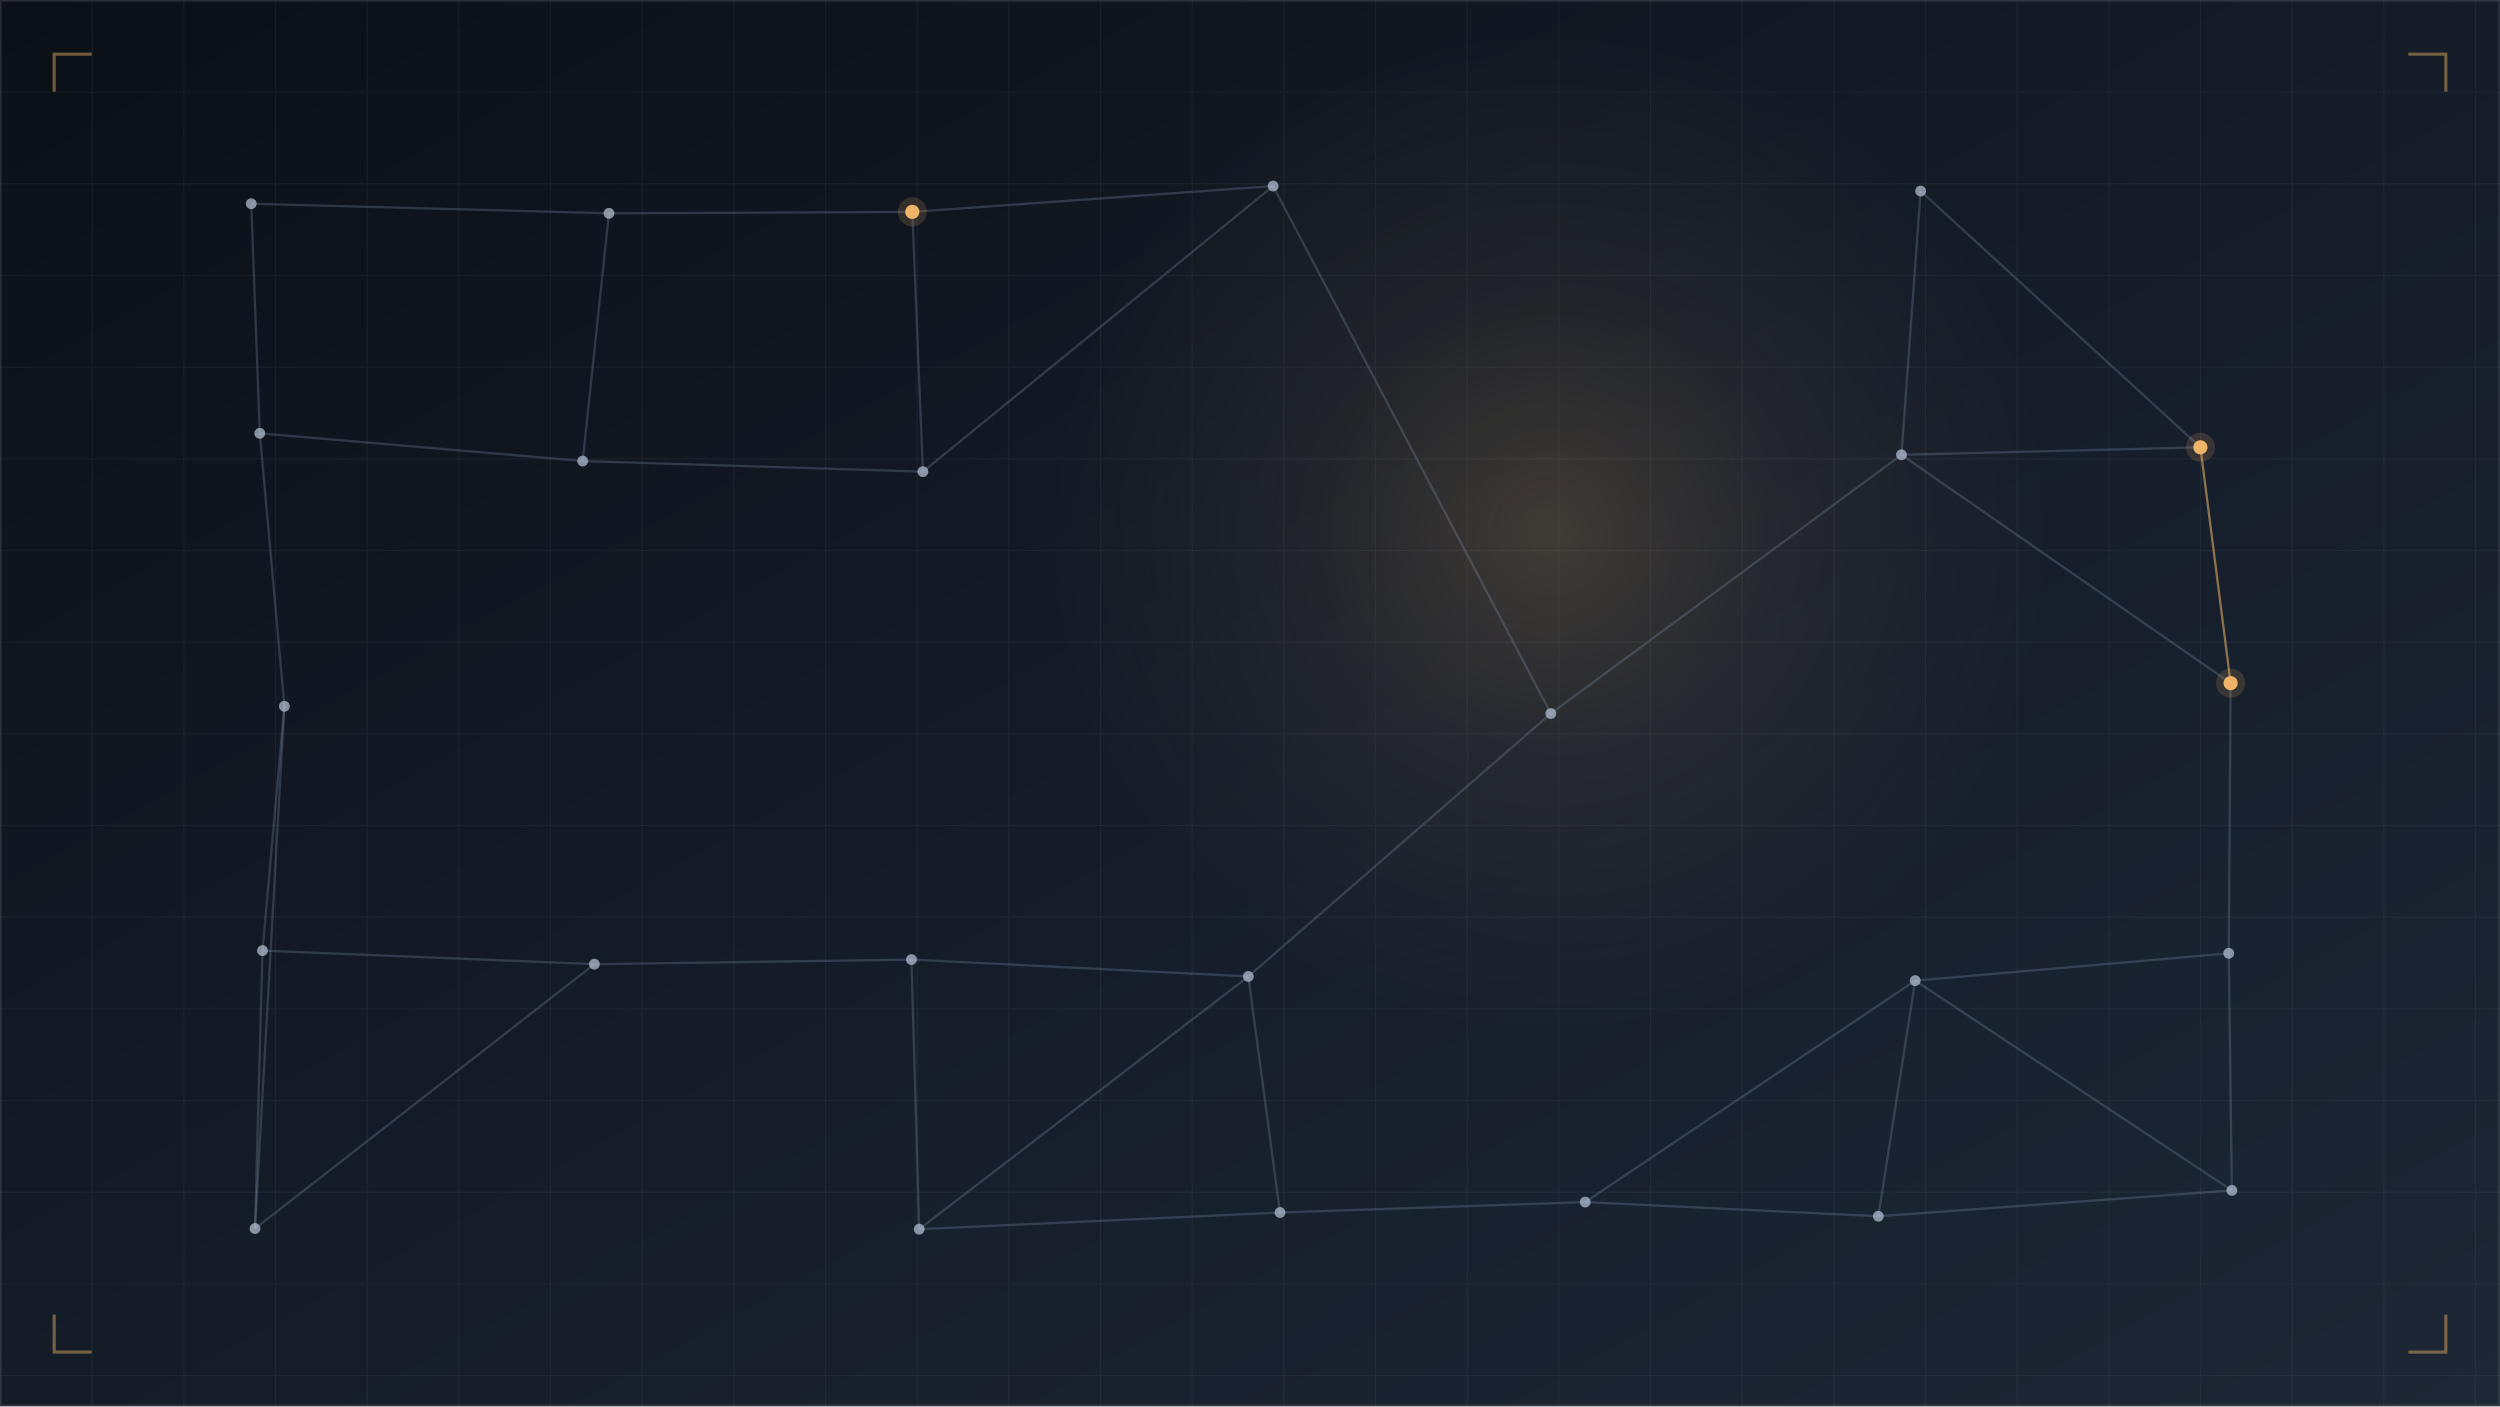
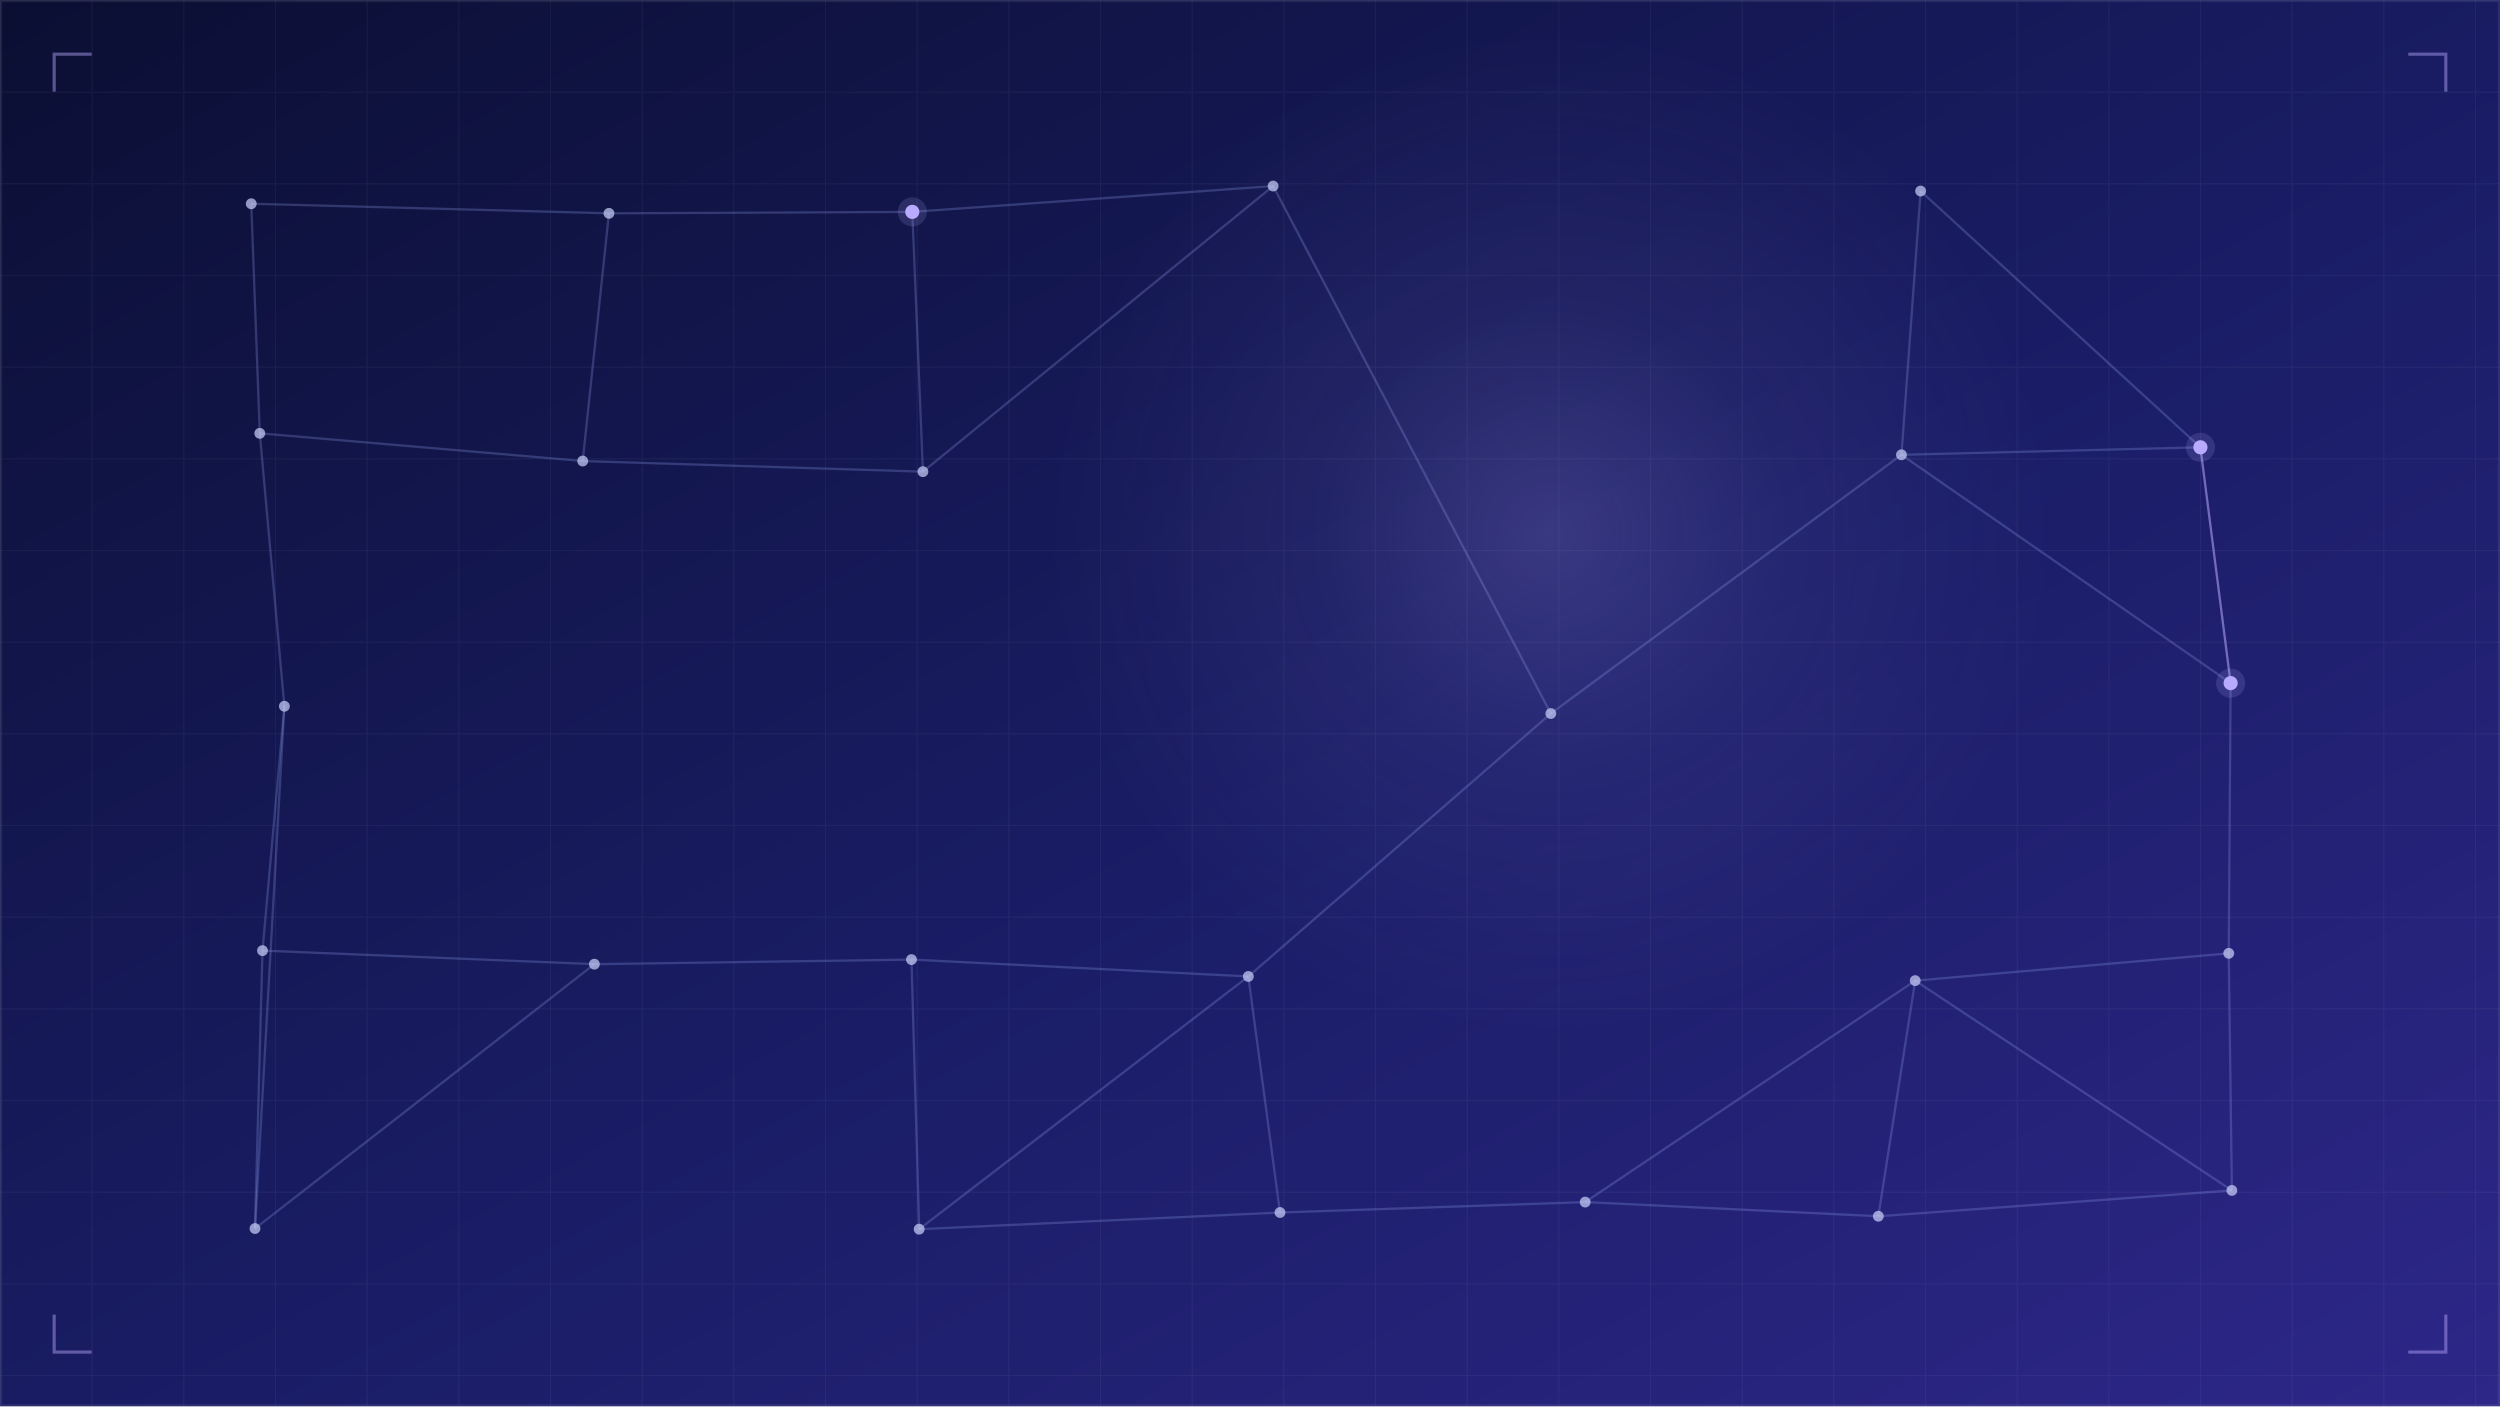
<svg xmlns="http://www.w3.org/2000/svg" viewBox="0 0 1200 675" width="1200" height="675" role="img" aria-hidden="true">
  <defs>
    <linearGradient id="bg-g" x1="0" y1="0" x2="1" y2="1">
-       <stop offset="0%" stop-color="#0B1017" />
-       <stop offset="55%" stop-color="#151D2A" />
-       <stop offset="100%" stop-color="#1D2735" />
+       <stop offset="0%" stop-color="#0B0F33" />
+       <stop offset="55%" stop-color="#1A1D66" />
+       <stop offset="100%" stop-color="#2D2788" />
    </linearGradient>
    <radialGradient id="glow-g" cx="0.5" cy="0.5" r="0.5">
-       <stop offset="0%" stop-color="#EFB468" stop-opacity="0.20" />
-       <stop offset="45%" stop-color="#EFB468" stop-opacity="0.07" />
-       <stop offset="100%" stop-color="#EFB468" stop-opacity="0" />
+       <stop offset="0%" stop-color="#B8AAFF" stop-opacity="0.20" />
+       <stop offset="45%" stop-color="#B8AAFF" stop-opacity="0.07" />
+       <stop offset="100%" stop-color="#B8AAFF" stop-opacity="0" />
    </radialGradient>
    <pattern id="grid-g" width="44" height="44" patternUnits="userSpaceOnUse">
      <path d="M44 0H0V44" fill="none" stroke="#FFFFFF" stroke-opacity="0.045" stroke-width="1" />
    </pattern>
  </defs>
  <rect width="1200" height="675" fill="url(#bg-g)" />
  <rect width="1200" height="675" fill="url(#grid-g)" />
  <circle cx="744" cy="256" r="243" fill="url(#glow-g)" />
-   <line x1="120.6" y1="97.8" x2="124.7" y2="208.0" stroke="#8394AE" stroke-opacity="0.28" stroke-width="1.1" />
-   <line x1="120.6" y1="97.8" x2="292.3" y2="102.4" stroke="#8394AE" stroke-opacity="0.28" stroke-width="1.1" />
-   <line x1="124.7" y1="208.0" x2="136.5" y2="339.0" stroke="#8394AE" stroke-opacity="0.28" stroke-width="1.1" />
-   <line x1="124.7" y1="208.0" x2="279.7" y2="221.3" stroke="#8394AE" stroke-opacity="0.28" stroke-width="1.1" />
-   <line x1="136.5" y1="339.0" x2="126.0" y2="456.3" stroke="#8394AE" stroke-opacity="0.28" stroke-width="1.1" />
-   <line x1="126.0" y1="456.3" x2="122.4" y2="589.7" stroke="#8394AE" stroke-opacity="0.28" stroke-width="1.1" />
-   <line x1="122.4" y1="589.7" x2="285.3" y2="462.8" stroke="#8394AE" stroke-opacity="0.28" stroke-width="1.1" />
-   <line x1="136.5" y1="339.0" x2="122.4" y2="589.7" stroke="#8394AE" stroke-opacity="0.28" stroke-width="1.1" />
-   <line x1="292.3" y1="102.4" x2="279.7" y2="221.3" stroke="#8394AE" stroke-opacity="0.28" stroke-width="1.1" />
-   <line x1="292.3" y1="102.4" x2="437.9" y2="101.7" stroke="#8394AE" stroke-opacity="0.28" stroke-width="1.1" />
-   <line x1="285.3" y1="462.8" x2="437.5" y2="460.6" stroke="#8394AE" stroke-opacity="0.28" stroke-width="1.1" />
-   <line x1="126.0" y1="456.3" x2="285.3" y2="462.8" stroke="#8394AE" stroke-opacity="0.28" stroke-width="1.1" />
-   <line x1="437.9" y1="101.7" x2="443.0" y2="226.4" stroke="#8394AE" stroke-opacity="0.28" stroke-width="1.1" />
-   <line x1="279.7" y1="221.3" x2="443.0" y2="226.4" stroke="#8394AE" stroke-opacity="0.28" stroke-width="1.1" />
-   <line x1="437.5" y1="460.6" x2="441.2" y2="590.0" stroke="#8394AE" stroke-opacity="0.28" stroke-width="1.1" />
-   <line x1="441.2" y1="590.0" x2="614.4" y2="582.0" stroke="#8394AE" stroke-opacity="0.28" stroke-width="1.1" />
-   <line x1="441.2" y1="590.0" x2="599.2" y2="468.7" stroke="#8394AE" stroke-opacity="0.28" stroke-width="1.1" />
-   <line x1="437.9" y1="101.7" x2="611.1" y2="89.3" stroke="#8394AE" stroke-opacity="0.28" stroke-width="1.1" />
-   <line x1="443.0" y1="226.4" x2="611.1" y2="89.3" stroke="#8394AE" stroke-opacity="0.28" stroke-width="1.1" />
-   <line x1="611.1" y1="89.3" x2="744.4" y2="342.5" stroke="#8394AE" stroke-opacity="0.28" stroke-width="1.1" />
-   <line x1="599.2" y1="468.7" x2="614.4" y2="582.0" stroke="#8394AE" stroke-opacity="0.28" stroke-width="1.1" />
-   <line x1="437.5" y1="460.6" x2="599.2" y2="468.7" stroke="#8394AE" stroke-opacity="0.28" stroke-width="1.1" />
-   <line x1="614.4" y1="582.0" x2="760.9" y2="577.0" stroke="#8394AE" stroke-opacity="0.28" stroke-width="1.1" />
-   <line x1="599.2" y1="468.7" x2="744.4" y2="342.5" stroke="#8394AE" stroke-opacity="0.28" stroke-width="1.1" />
-   <line x1="744.4" y1="342.5" x2="912.7" y2="218.3" stroke="#8394AE" stroke-opacity="0.28" stroke-width="1.1" />
-   <line x1="760.9" y1="577.0" x2="901.6" y2="583.8" stroke="#8394AE" stroke-opacity="0.28" stroke-width="1.1" />
-   <line x1="760.9" y1="577.0" x2="919.3" y2="470.7" stroke="#8394AE" stroke-opacity="0.28" stroke-width="1.1" />
-   <line x1="921.9" y1="91.7" x2="912.7" y2="218.3" stroke="#8394AE" stroke-opacity="0.28" stroke-width="1.1" />
-   <line x1="921.9" y1="91.7" x2="1056.2" y2="214.7" stroke="#8394AE" stroke-opacity="0.28" stroke-width="1.1" />
-   <line x1="912.7" y1="218.3" x2="1056.2" y2="214.7" stroke="#8394AE" stroke-opacity="0.28" stroke-width="1.1" />
-   <line x1="912.7" y1="218.3" x2="1070.7" y2="327.9" stroke="#8394AE" stroke-opacity="0.28" stroke-width="1.1" />
-   <line x1="919.3" y1="470.7" x2="901.6" y2="583.8" stroke="#8394AE" stroke-opacity="0.28" stroke-width="1.1" />
-   <line x1="919.3" y1="470.7" x2="1069.8" y2="457.6" stroke="#8394AE" stroke-opacity="0.28" stroke-width="1.1" />
-   <line x1="901.6" y1="583.8" x2="1071.3" y2="571.4" stroke="#8394AE" stroke-opacity="0.28" stroke-width="1.1" />
-   <line x1="1056.2" y1="214.7" x2="1070.7" y2="327.9" stroke="#EFB468" stroke-opacity="0.55" stroke-width="1.1" />
-   <line x1="1070.7" y1="327.9" x2="1069.8" y2="457.6" stroke="#8394AE" stroke-opacity="0.28" stroke-width="1.1" />
-   <line x1="1069.8" y1="457.6" x2="1071.3" y2="571.4" stroke="#8394AE" stroke-opacity="0.28" stroke-width="1.1" />
-   <line x1="919.3" y1="470.7" x2="1071.3" y2="571.4" stroke="#8394AE" stroke-opacity="0.28" stroke-width="1.1" />
-   <circle cx="120.6" cy="97.8" r="2.6" fill="#B4C1D4" fill-opacity="0.72" />
-   <circle cx="124.7" cy="208.0" r="2.6" fill="#B4C1D4" fill-opacity="0.72" />
-   <circle cx="136.5" cy="339.0" r="2.6" fill="#B4C1D4" fill-opacity="0.72" />
-   <circle cx="126.0" cy="456.3" r="2.6" fill="#B4C1D4" fill-opacity="0.72" />
-   <circle cx="122.4" cy="589.7" r="2.6" fill="#B4C1D4" fill-opacity="0.72" />
-   <circle cx="292.3" cy="102.4" r="2.6" fill="#B4C1D4" fill-opacity="0.72" />
-   <circle cx="279.7" cy="221.3" r="2.6" fill="#B4C1D4" fill-opacity="0.72" />
-   <circle cx="285.3" cy="462.8" r="2.6" fill="#B4C1D4" fill-opacity="0.72" />
-   <circle cx="437.9" cy="101.7" r="7" fill="#EFB468" fill-opacity="0.16" />
-   <circle cx="437.9" cy="101.7" r="3.4" fill="#EFB468" />
-   <circle cx="443.0" cy="226.4" r="2.6" fill="#B4C1D4" fill-opacity="0.72" />
-   <circle cx="437.5" cy="460.6" r="2.6" fill="#B4C1D4" fill-opacity="0.72" />
-   <circle cx="441.2" cy="590.0" r="2.6" fill="#B4C1D4" fill-opacity="0.72" />
-   <circle cx="611.1" cy="89.3" r="2.6" fill="#B4C1D4" fill-opacity="0.72" />
-   <circle cx="599.2" cy="468.7" r="2.6" fill="#B4C1D4" fill-opacity="0.72" />
-   <circle cx="614.4" cy="582.0" r="2.6" fill="#B4C1D4" fill-opacity="0.72" />
-   <circle cx="744.4" cy="342.5" r="2.6" fill="#B4C1D4" fill-opacity="0.72" />
-   <circle cx="760.9" cy="577.0" r="2.6" fill="#B4C1D4" fill-opacity="0.72" />
-   <circle cx="921.9" cy="91.7" r="2.6" fill="#B4C1D4" fill-opacity="0.72" />
-   <circle cx="912.7" cy="218.3" r="2.6" fill="#B4C1D4" fill-opacity="0.72" />
-   <circle cx="919.3" cy="470.7" r="2.6" fill="#B4C1D4" fill-opacity="0.72" />
-   <circle cx="901.6" cy="583.8" r="2.6" fill="#B4C1D4" fill-opacity="0.72" />
-   <circle cx="1056.2" cy="214.7" r="7" fill="#EFB468" fill-opacity="0.16" />
-   <circle cx="1056.2" cy="214.7" r="3.4" fill="#EFB468" />
-   <circle cx="1070.7" cy="327.9" r="7" fill="#EFB468" fill-opacity="0.16" />
-   <circle cx="1070.7" cy="327.9" r="3.4" fill="#EFB468" />
-   <circle cx="1069.8" cy="457.6" r="2.6" fill="#B4C1D4" fill-opacity="0.72" />
-   <circle cx="1071.3" cy="571.4" r="2.6" fill="#B4C1D4" fill-opacity="0.72" />
-   <path d="M26 44V26H44" fill="none" stroke="#EFB468" stroke-opacity="0.45" stroke-width="1.5" />
-   <path d="M1174 44V26H1156" fill="none" stroke="#EFB468" stroke-opacity="0.45" stroke-width="1.5" />
-   <path d="M26 631V649H44" fill="none" stroke="#EFB468" stroke-opacity="0.45" stroke-width="1.5" />
-   <path d="M1174 631V649H1156" fill="none" stroke="#EFB468" stroke-opacity="0.45" stroke-width="1.5" />
+   <line x1="120.6" y1="97.8" x2="124.7" y2="208.0" stroke="#8E9BE6" stroke-opacity="0.28" stroke-width="1.1" />
+   <line x1="120.6" y1="97.8" x2="292.3" y2="102.4" stroke="#8E9BE6" stroke-opacity="0.28" stroke-width="1.1" />
+   <line x1="124.7" y1="208.0" x2="136.5" y2="339.0" stroke="#8E9BE6" stroke-opacity="0.28" stroke-width="1.1" />
+   <line x1="124.7" y1="208.0" x2="279.7" y2="221.3" stroke="#8E9BE6" stroke-opacity="0.28" stroke-width="1.1" />
+   <line x1="136.5" y1="339.0" x2="126.0" y2="456.3" stroke="#8E9BE6" stroke-opacity="0.28" stroke-width="1.1" />
+   <line x1="126.0" y1="456.3" x2="122.4" y2="589.7" stroke="#8E9BE6" stroke-opacity="0.28" stroke-width="1.1" />
+   <line x1="122.4" y1="589.7" x2="285.3" y2="462.8" stroke="#8E9BE6" stroke-opacity="0.28" stroke-width="1.1" />
+   <line x1="136.5" y1="339.0" x2="122.4" y2="589.7" stroke="#8E9BE6" stroke-opacity="0.28" stroke-width="1.1" />
+   <line x1="292.3" y1="102.4" x2="279.7" y2="221.3" stroke="#8E9BE6" stroke-opacity="0.28" stroke-width="1.1" />
+   <line x1="292.3" y1="102.4" x2="437.9" y2="101.7" stroke="#8E9BE6" stroke-opacity="0.28" stroke-width="1.1" />
+   <line x1="285.3" y1="462.8" x2="437.5" y2="460.6" stroke="#8E9BE6" stroke-opacity="0.28" stroke-width="1.1" />
+   <line x1="126.0" y1="456.3" x2="285.3" y2="462.8" stroke="#8E9BE6" stroke-opacity="0.28" stroke-width="1.1" />
+   <line x1="437.9" y1="101.7" x2="443.0" y2="226.4" stroke="#8E9BE6" stroke-opacity="0.28" stroke-width="1.1" />
+   <line x1="279.7" y1="221.3" x2="443.0" y2="226.4" stroke="#8E9BE6" stroke-opacity="0.28" stroke-width="1.1" />
+   <line x1="437.5" y1="460.6" x2="441.2" y2="590.0" stroke="#8E9BE6" stroke-opacity="0.28" stroke-width="1.1" />
+   <line x1="441.2" y1="590.0" x2="614.4" y2="582.0" stroke="#8E9BE6" stroke-opacity="0.28" stroke-width="1.1" />
+   <line x1="441.2" y1="590.0" x2="599.2" y2="468.7" stroke="#8E9BE6" stroke-opacity="0.28" stroke-width="1.1" />
+   <line x1="437.9" y1="101.7" x2="611.1" y2="89.3" stroke="#8E9BE6" stroke-opacity="0.28" stroke-width="1.1" />
+   <line x1="443.0" y1="226.4" x2="611.1" y2="89.3" stroke="#8E9BE6" stroke-opacity="0.28" stroke-width="1.1" />
+   <line x1="611.1" y1="89.3" x2="744.4" y2="342.5" stroke="#8E9BE6" stroke-opacity="0.28" stroke-width="1.1" />
+   <line x1="599.2" y1="468.7" x2="614.4" y2="582.0" stroke="#8E9BE6" stroke-opacity="0.28" stroke-width="1.1" />
+   <line x1="437.5" y1="460.6" x2="599.2" y2="468.7" stroke="#8E9BE6" stroke-opacity="0.28" stroke-width="1.1" />
+   <line x1="614.4" y1="582.0" x2="760.9" y2="577.0" stroke="#8E9BE6" stroke-opacity="0.28" stroke-width="1.1" />
+   <line x1="599.2" y1="468.7" x2="744.4" y2="342.5" stroke="#8E9BE6" stroke-opacity="0.28" stroke-width="1.1" />
+   <line x1="744.4" y1="342.5" x2="912.7" y2="218.3" stroke="#8E9BE6" stroke-opacity="0.28" stroke-width="1.1" />
+   <line x1="760.9" y1="577.0" x2="901.6" y2="583.8" stroke="#8E9BE6" stroke-opacity="0.28" stroke-width="1.1" />
+   <line x1="760.9" y1="577.0" x2="919.3" y2="470.7" stroke="#8E9BE6" stroke-opacity="0.28" stroke-width="1.1" />
+   <line x1="921.9" y1="91.7" x2="912.7" y2="218.3" stroke="#8E9BE6" stroke-opacity="0.28" stroke-width="1.1" />
+   <line x1="921.9" y1="91.7" x2="1056.2" y2="214.7" stroke="#8E9BE6" stroke-opacity="0.28" stroke-width="1.1" />
+   <line x1="912.7" y1="218.3" x2="1056.2" y2="214.7" stroke="#8E9BE6" stroke-opacity="0.28" stroke-width="1.1" />
+   <line x1="912.7" y1="218.3" x2="1070.7" y2="327.9" stroke="#8E9BE6" stroke-opacity="0.28" stroke-width="1.1" />
+   <line x1="919.3" y1="470.7" x2="901.6" y2="583.8" stroke="#8E9BE6" stroke-opacity="0.28" stroke-width="1.1" />
+   <line x1="919.3" y1="470.7" x2="1069.8" y2="457.6" stroke="#8E9BE6" stroke-opacity="0.28" stroke-width="1.1" />
+   <line x1="901.6" y1="583.8" x2="1071.3" y2="571.4" stroke="#8E9BE6" stroke-opacity="0.28" stroke-width="1.1" />
+   <line x1="1056.2" y1="214.7" x2="1070.7" y2="327.9" stroke="#B8AAFF" stroke-opacity="0.55" stroke-width="1.1" />
+   <line x1="1070.7" y1="327.9" x2="1069.8" y2="457.6" stroke="#8E9BE6" stroke-opacity="0.28" stroke-width="1.1" />
+   <line x1="1069.8" y1="457.6" x2="1071.3" y2="571.4" stroke="#8E9BE6" stroke-opacity="0.28" stroke-width="1.1" />
+   <line x1="919.3" y1="470.7" x2="1071.3" y2="571.4" stroke="#8E9BE6" stroke-opacity="0.28" stroke-width="1.1" />
+   <circle cx="120.6" cy="97.8" r="2.6" fill="#C6CEF7" fill-opacity="0.72" />
+   <circle cx="124.7" cy="208.0" r="2.6" fill="#C6CEF7" fill-opacity="0.72" />
+   <circle cx="136.5" cy="339.0" r="2.6" fill="#C6CEF7" fill-opacity="0.72" />
+   <circle cx="126.0" cy="456.3" r="2.6" fill="#C6CEF7" fill-opacity="0.72" />
+   <circle cx="122.4" cy="589.7" r="2.6" fill="#C6CEF7" fill-opacity="0.72" />
+   <circle cx="292.3" cy="102.4" r="2.6" fill="#C6CEF7" fill-opacity="0.72" />
+   <circle cx="279.7" cy="221.3" r="2.6" fill="#C6CEF7" fill-opacity="0.72" />
+   <circle cx="285.3" cy="462.8" r="2.6" fill="#C6CEF7" fill-opacity="0.72" />
+   <circle cx="437.9" cy="101.7" r="7" fill="#B8AAFF" fill-opacity="0.16" />
+   <circle cx="437.9" cy="101.7" r="3.4" fill="#B8AAFF" />
+   <circle cx="443.0" cy="226.4" r="2.6" fill="#C6CEF7" fill-opacity="0.72" />
+   <circle cx="437.5" cy="460.6" r="2.6" fill="#C6CEF7" fill-opacity="0.72" />
+   <circle cx="441.2" cy="590.0" r="2.6" fill="#C6CEF7" fill-opacity="0.72" />
+   <circle cx="611.1" cy="89.3" r="2.6" fill="#C6CEF7" fill-opacity="0.72" />
+   <circle cx="599.2" cy="468.7" r="2.6" fill="#C6CEF7" fill-opacity="0.72" />
+   <circle cx="614.4" cy="582.0" r="2.6" fill="#C6CEF7" fill-opacity="0.72" />
+   <circle cx="744.4" cy="342.5" r="2.6" fill="#C6CEF7" fill-opacity="0.72" />
+   <circle cx="760.9" cy="577.0" r="2.6" fill="#C6CEF7" fill-opacity="0.72" />
+   <circle cx="921.9" cy="91.7" r="2.6" fill="#C6CEF7" fill-opacity="0.72" />
+   <circle cx="912.7" cy="218.3" r="2.6" fill="#C6CEF7" fill-opacity="0.72" />
+   <circle cx="919.3" cy="470.7" r="2.6" fill="#C6CEF7" fill-opacity="0.72" />
+   <circle cx="901.6" cy="583.8" r="2.6" fill="#C6CEF7" fill-opacity="0.72" />
+   <circle cx="1056.2" cy="214.7" r="7" fill="#B8AAFF" fill-opacity="0.16" />
+   <circle cx="1056.2" cy="214.7" r="3.4" fill="#B8AAFF" />
+   <circle cx="1070.7" cy="327.9" r="7" fill="#B8AAFF" fill-opacity="0.16" />
+   <circle cx="1070.7" cy="327.9" r="3.4" fill="#B8AAFF" />
+   <circle cx="1069.8" cy="457.6" r="2.6" fill="#C6CEF7" fill-opacity="0.72" />
+   <circle cx="1071.3" cy="571.4" r="2.6" fill="#C6CEF7" fill-opacity="0.72" />
+   <path d="M26 44V26H44" fill="none" stroke="#B8AAFF" stroke-opacity="0.45" stroke-width="1.5" />
+   <path d="M1174 44V26H1156" fill="none" stroke="#B8AAFF" stroke-opacity="0.45" stroke-width="1.5" />
+   <path d="M26 631V649H44" fill="none" stroke="#B8AAFF" stroke-opacity="0.45" stroke-width="1.5" />
+   <path d="M1174 631V649H1156" fill="none" stroke="#B8AAFF" stroke-opacity="0.45" stroke-width="1.5" />
  <rect x="0.5" y="0.5" width="1199" height="674" fill="none" stroke="#FFFFFF" stroke-opacity="0.08" />
</svg>
